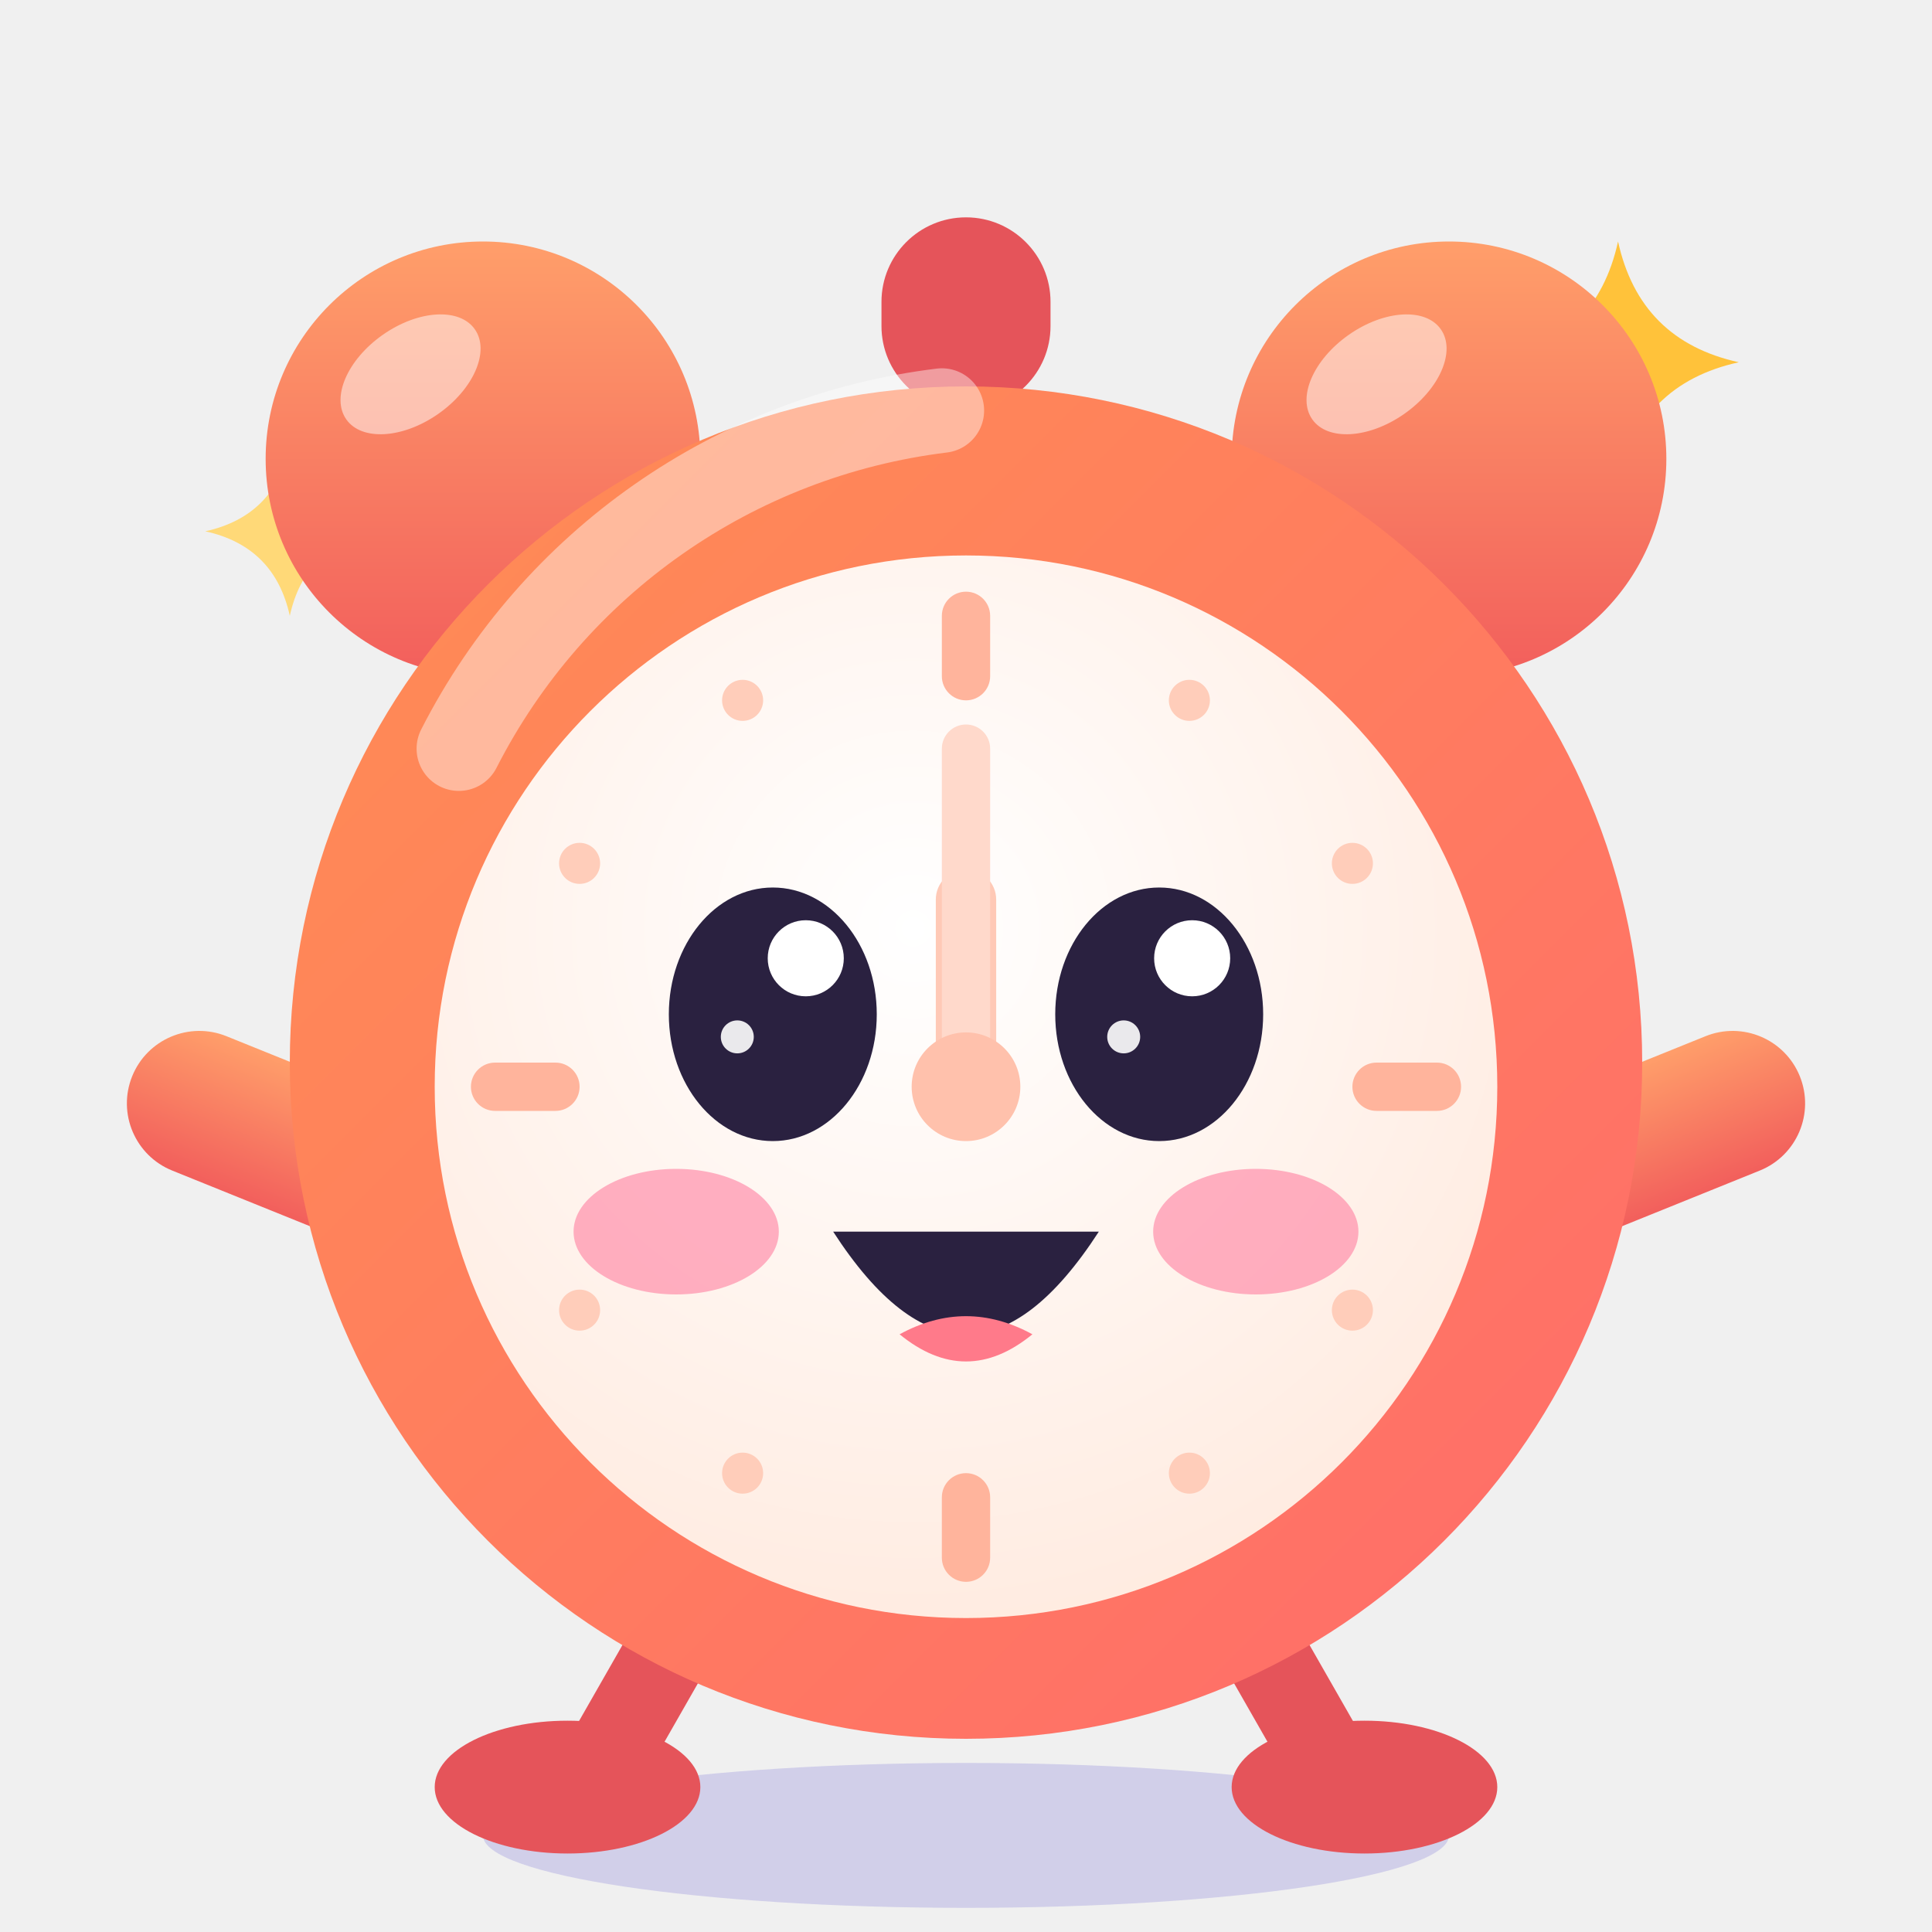
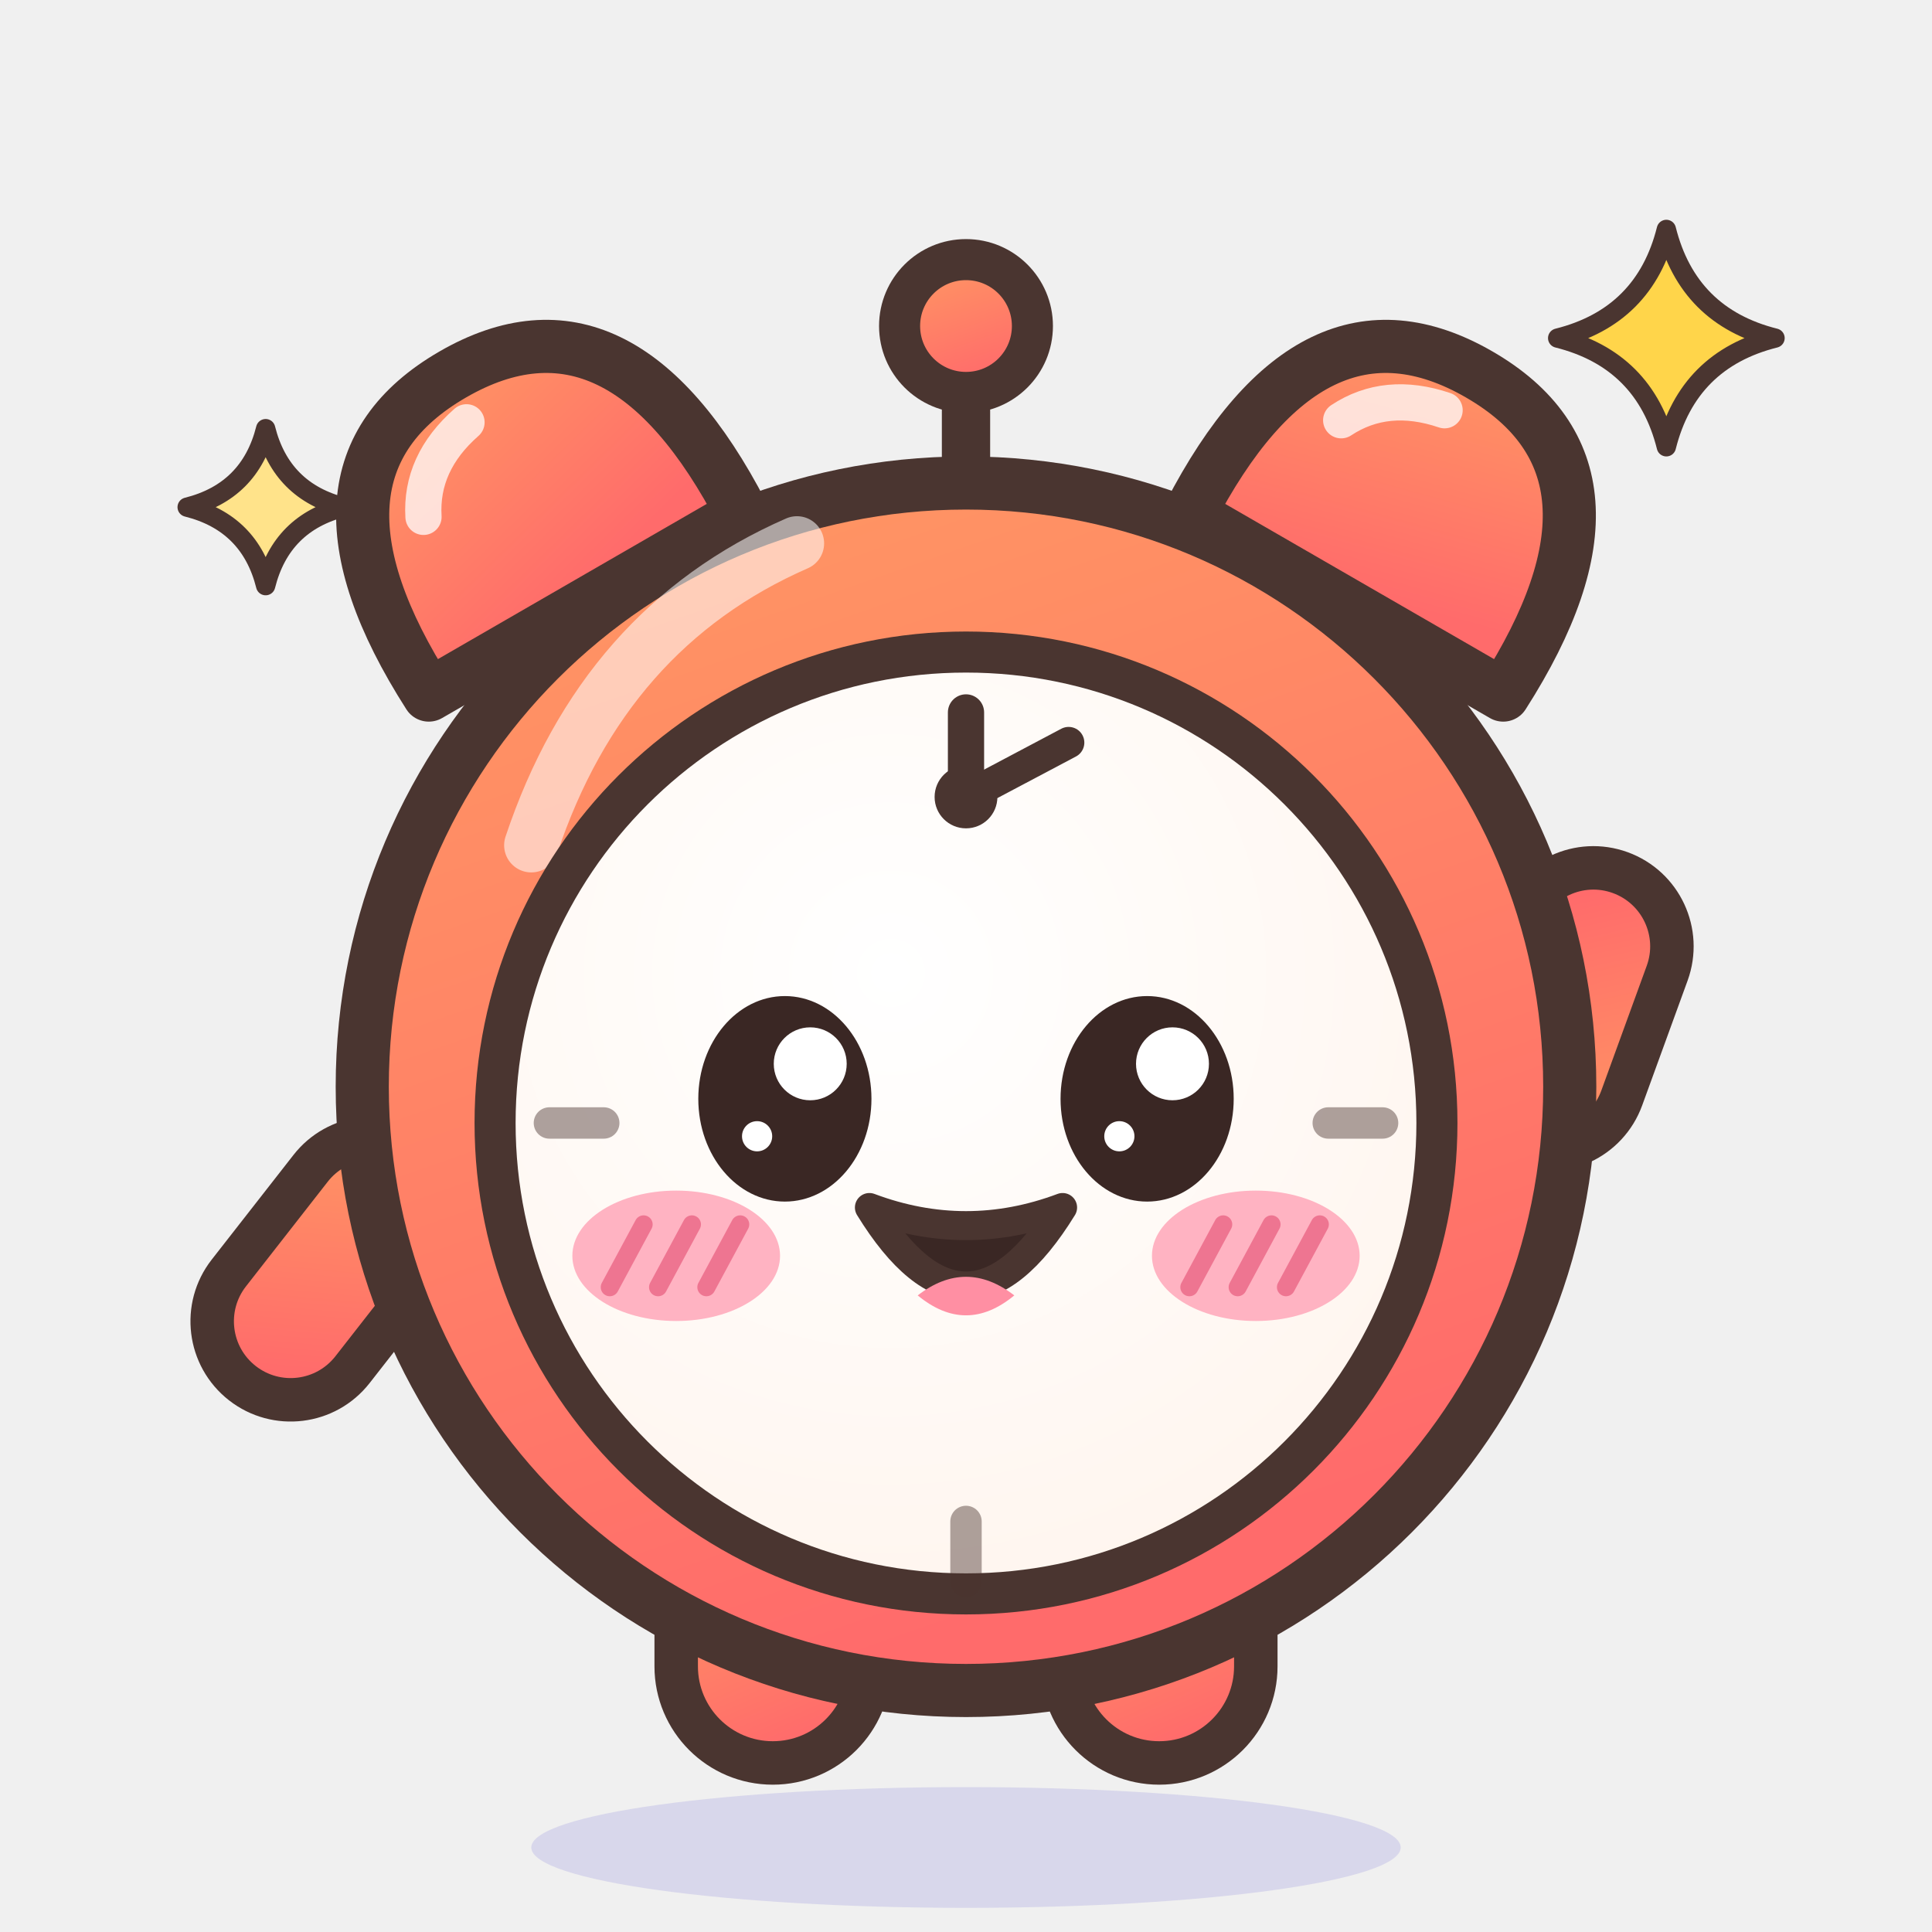
<svg xmlns="http://www.w3.org/2000/svg" viewBox="0 0 160 160" width="160" height="160" role="img" aria-label="Tíc-Tắc">
  <style>
- @keyframes f{0%,100%{transform:translateY(0)}50%{transform:translateY(-5px)}}
- @keyframes s{0%,100%{transform:scaleX(1);opacity:.18}50%{transform:scaleX(.86);opacity:.1}}
- @keyframes bl{0%,90%,100%{transform:scaleY(1)}94%{transform:scaleY(.08)}}
- @keyframes wv{0%,100%{transform:rotate(0)}50%{transform:rotate(-26deg)}}
+ @keyframes f{0%,100%{transform:translateY(0)}50%{transform:translateY(-4px)}}
+ @keyframes s{0%,100%{transform:scaleX(1);opacity:.14}50%{transform:scaleX(.86);opacity:.08}}
+ @keyframes bl{0%,91%,100%{transform:scaleY(1)}95%{transform:scaleY(.1)}}
+ @keyframes wv{0%,100%{transform:rotate(0)}50%{transform:rotate(-22deg)}}
@keyframes sp{to{transform:rotate(360deg)}}
- @keyframes ck{0%,100%{opacity:.45}50%{opacity:.8}}
+ @keyframes ck{0%,100%{opacity:.85}50%{opacity:1}}
@keyframes zz{0%{opacity:0;transform:translate(0,6px)}25%{opacity:1}100%{opacity:0;transform:translate(9px,-16px)}}
@keyframes pp{0%,100%{transform:scale(1) rotate(0)}50%{transform:scale(1.18) rotate(8deg)}}
+ @keyframes jg{0%,100%{transform:rotate(0)}25%{transform:rotate(-7deg)}75%{transform:rotate(7deg)}}
.b{animation:f 3.4s ease-in-out infinite}
.sh{transform-box:fill-box;transform-origin:center;animation:s 3.4s ease-in-out infinite}
.e{transform-box:fill-box;transform-origin:center;animation:bl 5.2s infinite}
.w{transform-box:fill-box;animation:wv 1.8s ease-in-out infinite}
- .hm{transform-origin:80px 90px;animation:sp 12s linear infinite}
- .hh{transform-origin:80px 90px;animation:sp 144s linear infinite}
+ .hm{transform-origin:80px 66px;animation:sp 10s linear infinite}
+ .hh{transform-origin:80px 66px;animation:sp 120s linear infinite}
.ck{animation:ck 3.4s ease-in-out infinite}
.z{animation:zz 2.8s ease-in-out infinite}.z2{animation-delay:1.4s}
.pp{transform-box:fill-box;transform-origin:center;animation:pp 1.7s ease-in-out infinite}
+ .jg{transform-box:fill-box;transform-origin:50% 90%;animation:jg 1.2s ease-in-out infinite}
.d2{animation-delay:.5s}.d3{animation-delay:1s}
@media (prefers-reduced-motion:reduce){*{animation:none!important}}
</style>
  <defs>
-     <linearGradient id="ttencourageb" x1="0" y1="0" x2="1" y2="1">
-       <stop offset="0" stop-color="#FF8E53" />
+     <linearGradient id="ttencourageb" x1="0" y1="0" x2="0.35" y2="1">
+       <stop offset="0" stop-color="#FF9A62" />
      <stop offset="1" stop-color="#FF6B6B" />
    </linearGradient>
-     <linearGradient id="ttencouragel" x1="0" y1="0" x2="0" y2="1">
-       <stop offset="0" stop-color="#FF9E6A" />
-       <stop offset="1" stop-color="#F25F5C" />
-     </linearGradient>
-     <radialGradient id="ttencouragef" cx=".45" cy=".35" r=".75">
+     <radialGradient id="ttencouragef" cx=".42" cy=".34" r=".8">
      <stop offset="0" stop-color="#FFFFFF" />
-       <stop offset="1" stop-color="#FFE9DD" />
+       <stop offset="1" stop-color="#FFF4EC" />
    </radialGradient>
  </defs>
-   <ellipse class="sh" cx="80" cy="152" rx="40" ry="6" fill="#4338CA" opacity=".18" />
-   <path class="pp" d="M134 20 Q135.8 28.2 144 30 Q135.8 31.8 134 40 Q132.2 31.8 124 30 Q132.2 28.2 134 20 Z" fill="#FFC23A" />
-   <path class="pp d2" d="M24 37 Q25.26 42.74 31 44 Q25.26 45.26 24 51 Q22.74 45.26 17 44 Q22.74 42.74 24 37 Z" fill="#FFD978" />
+   <ellipse class="sh" cx="80" cy="153" rx="36" ry="5" fill="#4338CA" opacity=".14" />
+   <path class="pp" d="M138 19 Q139.8 26.2 147 28 Q139.8 29.8 138 37 Q136.2 29.8 129 28 Q136.2 26.2 138 19 Z" fill="#FFD54A" stroke="#4A3530" stroke-width="1.6" stroke-linejoin="round" stroke-linecap="round" />
+   <path class="pp d2" d="M22 35.5 Q23.3 40.7 28.5 42 Q23.3 43.3 22 48.5 Q20.7 43.3 15.5 42 Q20.7 40.7 22 35.5 Z" fill="#FFE38A" stroke="#4A3530" stroke-width="1.6" stroke-linejoin="round" stroke-linecap="round" />
  <g class="b">
-     <rect x="73" y="18" width="14" height="16" rx="7" fill="#E5545A" />
-     <circle cx="40" cy="38" r="18" fill="url(#ttencouragel)" />
-     <circle cx="120" cy="38" r="18" fill="url(#ttencouragel)" />
-     <ellipse cx="34" cy="31" rx="6.5" ry="4" fill="#FFFFFF" opacity=".5" transform="rotate(-35 34 31)" />
-     <ellipse cx="114" cy="31" rx="6.5" ry="4" fill="#FFFFFF" opacity=".5" transform="rotate(-35 114 31)" />
-     <path d="M58 132 L50 146 M102 132 L110 146" stroke="#E5545A" stroke-width="7" stroke-linecap="round" />
-     <ellipse cx="47" cy="148" rx="11" ry="5.5" fill="#E5545A" />
-     <ellipse cx="113" cy="148" rx="11" ry="5.5" fill="#E5545A" />
-     <rect x="10" y="88" width="26" height="12" rx="6" fill="url(#ttencouragel)" transform="rotate(22 23 94)" />
-     <rect x="124" y="88" width="26" height="12" rx="6" fill="url(#ttencouragel)" transform="rotate(-22 137 94)" />
-     <circle cx="80" cy="88" r="56" fill="url(#ttencourageb)" />
-     <path d="M38 62 A52 52 0 0 1 78 34" stroke="#FFFFFF" stroke-opacity=".42" stroke-width="7" stroke-linecap="round" fill="none" />
-     <circle cx="80" cy="90" r="44" fill="url(#ttencouragef)" />
-     <rect x="78" y="49" width="4" height="9" rx="2" fill="#FFB49C" transform="rotate(0 80 90)" />
-     <rect x="78" y="49" width="4" height="9" rx="2" fill="#FFB49C" transform="rotate(90 80 90)" />
-     <rect x="78" y="49" width="4" height="9" rx="2" fill="#FFB49C" transform="rotate(180 80 90)" />
-     <rect x="78" y="49" width="4" height="9" rx="2" fill="#FFB49C" transform="rotate(270 80 90)" />
-     <circle cx="98.5" cy="58.0" r="1.7" fill="#FFCDBA" />
-     <circle cx="112.0" cy="71.5" r="1.7" fill="#FFCDBA" />
-     <circle cx="112.0" cy="108.5" r="1.7" fill="#FFCDBA" />
-     <circle cx="98.5" cy="122.0" r="1.7" fill="#FFCDBA" />
-     <circle cx="61.5" cy="122.0" r="1.7" fill="#FFCDBA" />
-     <circle cx="48.0" cy="108.5" r="1.7" fill="#FFCDBA" />
-     <circle cx="48.0" cy="71.5" r="1.7" fill="#FFCDBA" />
-     <circle cx="61.5" cy="58.0" r="1.7" fill="#FFCDBA" />
-     <rect class="hh" x="77.5" y="72" width="5" height="20" rx="2.5" fill="#FFC9B6" />
-     <rect class="hm" x="78" y="60" width="4" height="32" rx="2" fill="#FFD9CB" />
-     <circle cx="80" cy="90" r="4.5" fill="#FFC1AC" />
+     <rect x="56" y="126" width="16" height="20" rx="8" fill="url(#ttencourageb)" stroke="#4A3530" stroke-width="3.6" stroke-linejoin="round" stroke-linecap="round" />
+     <rect x="88" y="126" width="16" height="20" rx="8" fill="url(#ttencourageb)" stroke="#4A3530" stroke-width="3.6" stroke-linejoin="round" stroke-linecap="round" />
+     <path d="M80 41 L80 30" stroke="#4A3530" stroke-width="4" stroke-linejoin="round" stroke-linecap="round" />
+     <circle cx="80" cy="27" r="5.5" fill="url(#ttencourageb)" stroke="#4A3530" stroke-width="3.4" stroke-linejoin="round" stroke-linecap="round" />
+     <g>
+       <g transform="rotate(-30 45 44)">
+         <path d="M30 51 Q29 29 45 29 Q61 29 60 51 Z" fill="url(#ttencourageb)" stroke="#4A3530" stroke-width="4.4" stroke-linejoin="round" stroke-linecap="round" />
+         <path d="M37 38 Q39 34 44 33" fill="none" stroke="#FFFFFF" stroke-opacity=".75" stroke-width="3" stroke-linecap="round" />
+       </g>
+     </g>
+     <g>
+       <g transform="rotate(30 115 44)">
+         <path d="M100 51 Q99 29 115 29 Q131 29 130 51 Z" fill="url(#ttencourageb)" stroke="#4A3530" stroke-width="4.4" stroke-linejoin="round" stroke-linecap="round" />
+         <path d="M107 38 Q109 34 114 33" fill="none" stroke="#FFFFFF" stroke-opacity=".75" stroke-width="3" stroke-linecap="round" />
+       </g>
+     </g>
+     <g>
+       <rect x="26.5" y="95" width="13" height="24" rx="6.5" fill="url(#ttencourageb)" stroke="#4A3530" stroke-width="3.6" stroke-linejoin="round" stroke-linecap="round" transform="rotate(38 33 98)" />
+     </g>
+     <g>
+       <rect x="120.5" y="89" width="13" height="24" rx="6.5" fill="url(#ttencourageb)" stroke="#4A3530" stroke-width="3.6" stroke-linejoin="round" stroke-linecap="round" transform="rotate(-160 127 92)" />
+     </g>
+     <circle cx="80" cy="90" r="50" fill="url(#ttencourageb)" stroke="#4A3530" stroke-width="4.4" stroke-linejoin="round" stroke-linecap="round" />
+     <path d="M44 70 Q50 52 66 45" fill="none" stroke="#FFFFFF" stroke-opacity=".55" stroke-width="4.5" stroke-linecap="round" />
+     <circle cx="80" cy="93" r="39" fill="url(#ttencouragef)" stroke="#4A3530" stroke-width="3.4" stroke-linejoin="round" stroke-linecap="round" />
+     <path d="M45.5 93 h4.5 M110 93 h4.5 M80 126 v5" stroke="#4A3530" stroke-opacity=".45" stroke-width="2.6" stroke-linecap="round" />
+     <path class="hh" d="M80 66 L80 59" stroke="#4A3530" stroke-width="3" stroke-linejoin="round" stroke-linecap="round" />
+     <path class="hm" d="M80 66 L88.5 61.5" stroke="#4A3530" stroke-width="2.6" stroke-linejoin="round" stroke-linecap="round" />
+     <circle cx="80" cy="66" r="2.6" fill="#4A3530" />
    <g class="ck">
-       <ellipse cx="56" cy="102" rx="8.5" ry="5.2" fill="#FF7FA0" opacity=".6" />
-       <ellipse cx="104" cy="102" rx="8.5" ry="5.2" fill="#FF7FA0" opacity=".6" />
+       <ellipse cx="56" cy="104" rx="8.6" ry="5.4" fill="#FFB3C2" />
+       <path d="M50.5 106.6 L53.3 101.4" stroke="#EE7591" stroke-width="1.5" stroke-linecap="round" />
+       <path d="M54.5 106.6 L57.3 101.4" stroke="#EE7591" stroke-width="1.5" stroke-linecap="round" />
+       <path d="M58.5 106.6 L61.3 101.4" stroke="#EE7591" stroke-width="1.5" stroke-linecap="round" />
+       <ellipse cx="104" cy="104" rx="8.6" ry="5.4" fill="#FFB3C2" />
+       <path d="M98.5 106.6 L101.3 101.4" stroke="#EE7591" stroke-width="1.5" stroke-linecap="round" />
+       <path d="M102.5 106.6 L105.3 101.4" stroke="#EE7591" stroke-width="1.5" stroke-linecap="round" />
+       <path d="M106.5 106.6 L109.3 101.4" stroke="#EE7591" stroke-width="1.5" stroke-linecap="round" />
    </g>
    <g class="e">
-       <ellipse cx="64" cy="84" rx="8.61" ry="10.5" fill="#2A2140" />
-       <circle cx="66.73" cy="79.36" r="3.15" fill="#FFFFFF" />
-       <circle cx="61.06" cy="85.87" r="1.365" fill="#FFFFFF" opacity=".9" />
+       <ellipse cx="65.0" cy="91" rx="7.17" ry="8.51" fill="#3A2724" />
+       <circle cx="67.10" cy="88.10" r="3.02" fill="#FFFFFF" />
+       <circle cx="62.70" cy="94.10" r="1.25" fill="#FFFFFF" />
    </g>
    <g class="e">
-       <ellipse cx="96" cy="84" rx="8.61" ry="10.5" fill="#2A2140" />
-       <circle cx="98.73" cy="79.36" r="3.15" fill="#FFFFFF" />
-       <circle cx="93.06" cy="85.87" r="1.365" fill="#FFFFFF" opacity=".9" />
+       <ellipse cx="95.0" cy="91" rx="7.17" ry="8.51" fill="#3A2724" />
+       <circle cx="97.10" cy="88.10" r="3.02" fill="#FFFFFF" />
+       <circle cx="92.70" cy="94.10" r="1.25" fill="#FFFFFF" />
    </g>
-     <path d="M69 102 Q80 119 91 102 Z" fill="#2A2140" />
-     <path d="M74.5 110.5 Q80 107.5 85.5 110.5 Q80 115 74.5 110.5 Z" fill="#FF7A8A" />
+     <path d="M72 100 Q80 113 88 100 Q80 103 72 100 Z" fill="#3A2724" stroke="#4A3530" stroke-width="2.4" stroke-linejoin="round" stroke-linecap="round" />
+     <path d="M76.0 107.28 Q80 104.2 84.0 107.28 Q80 110.58 76.0 107.28 Z" fill="#FF8FA3" />
  </g>
</svg>
